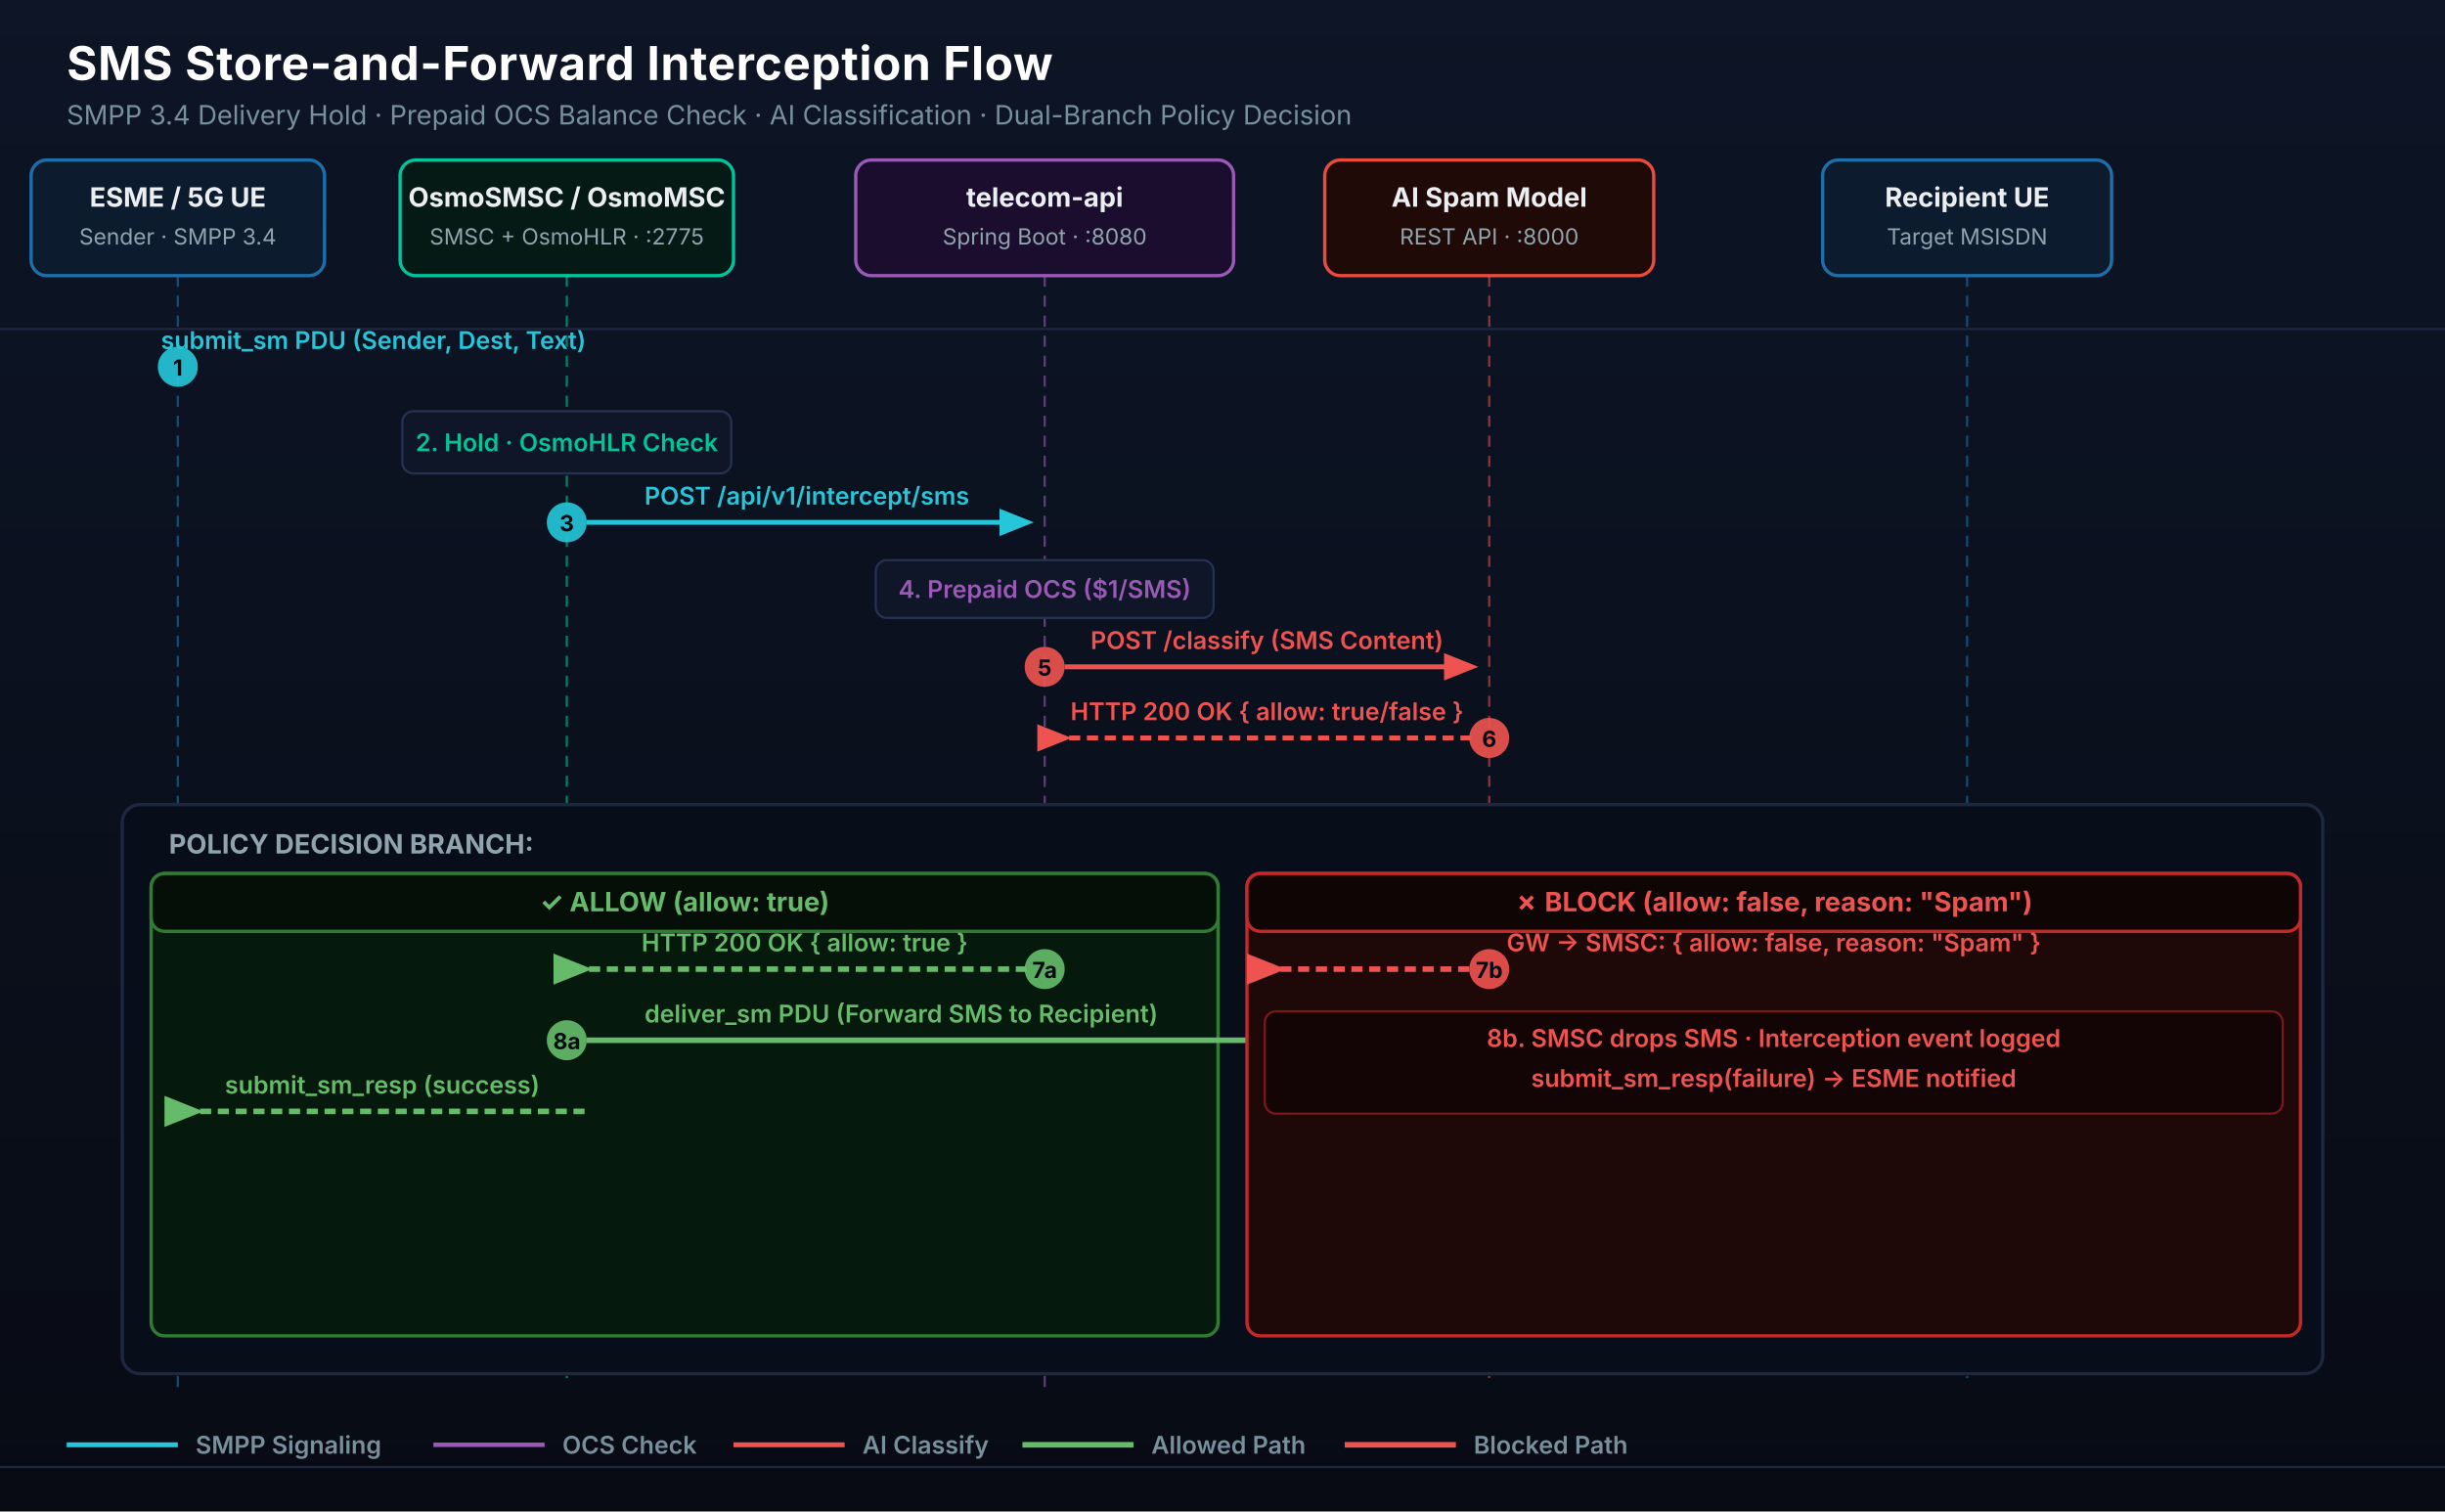
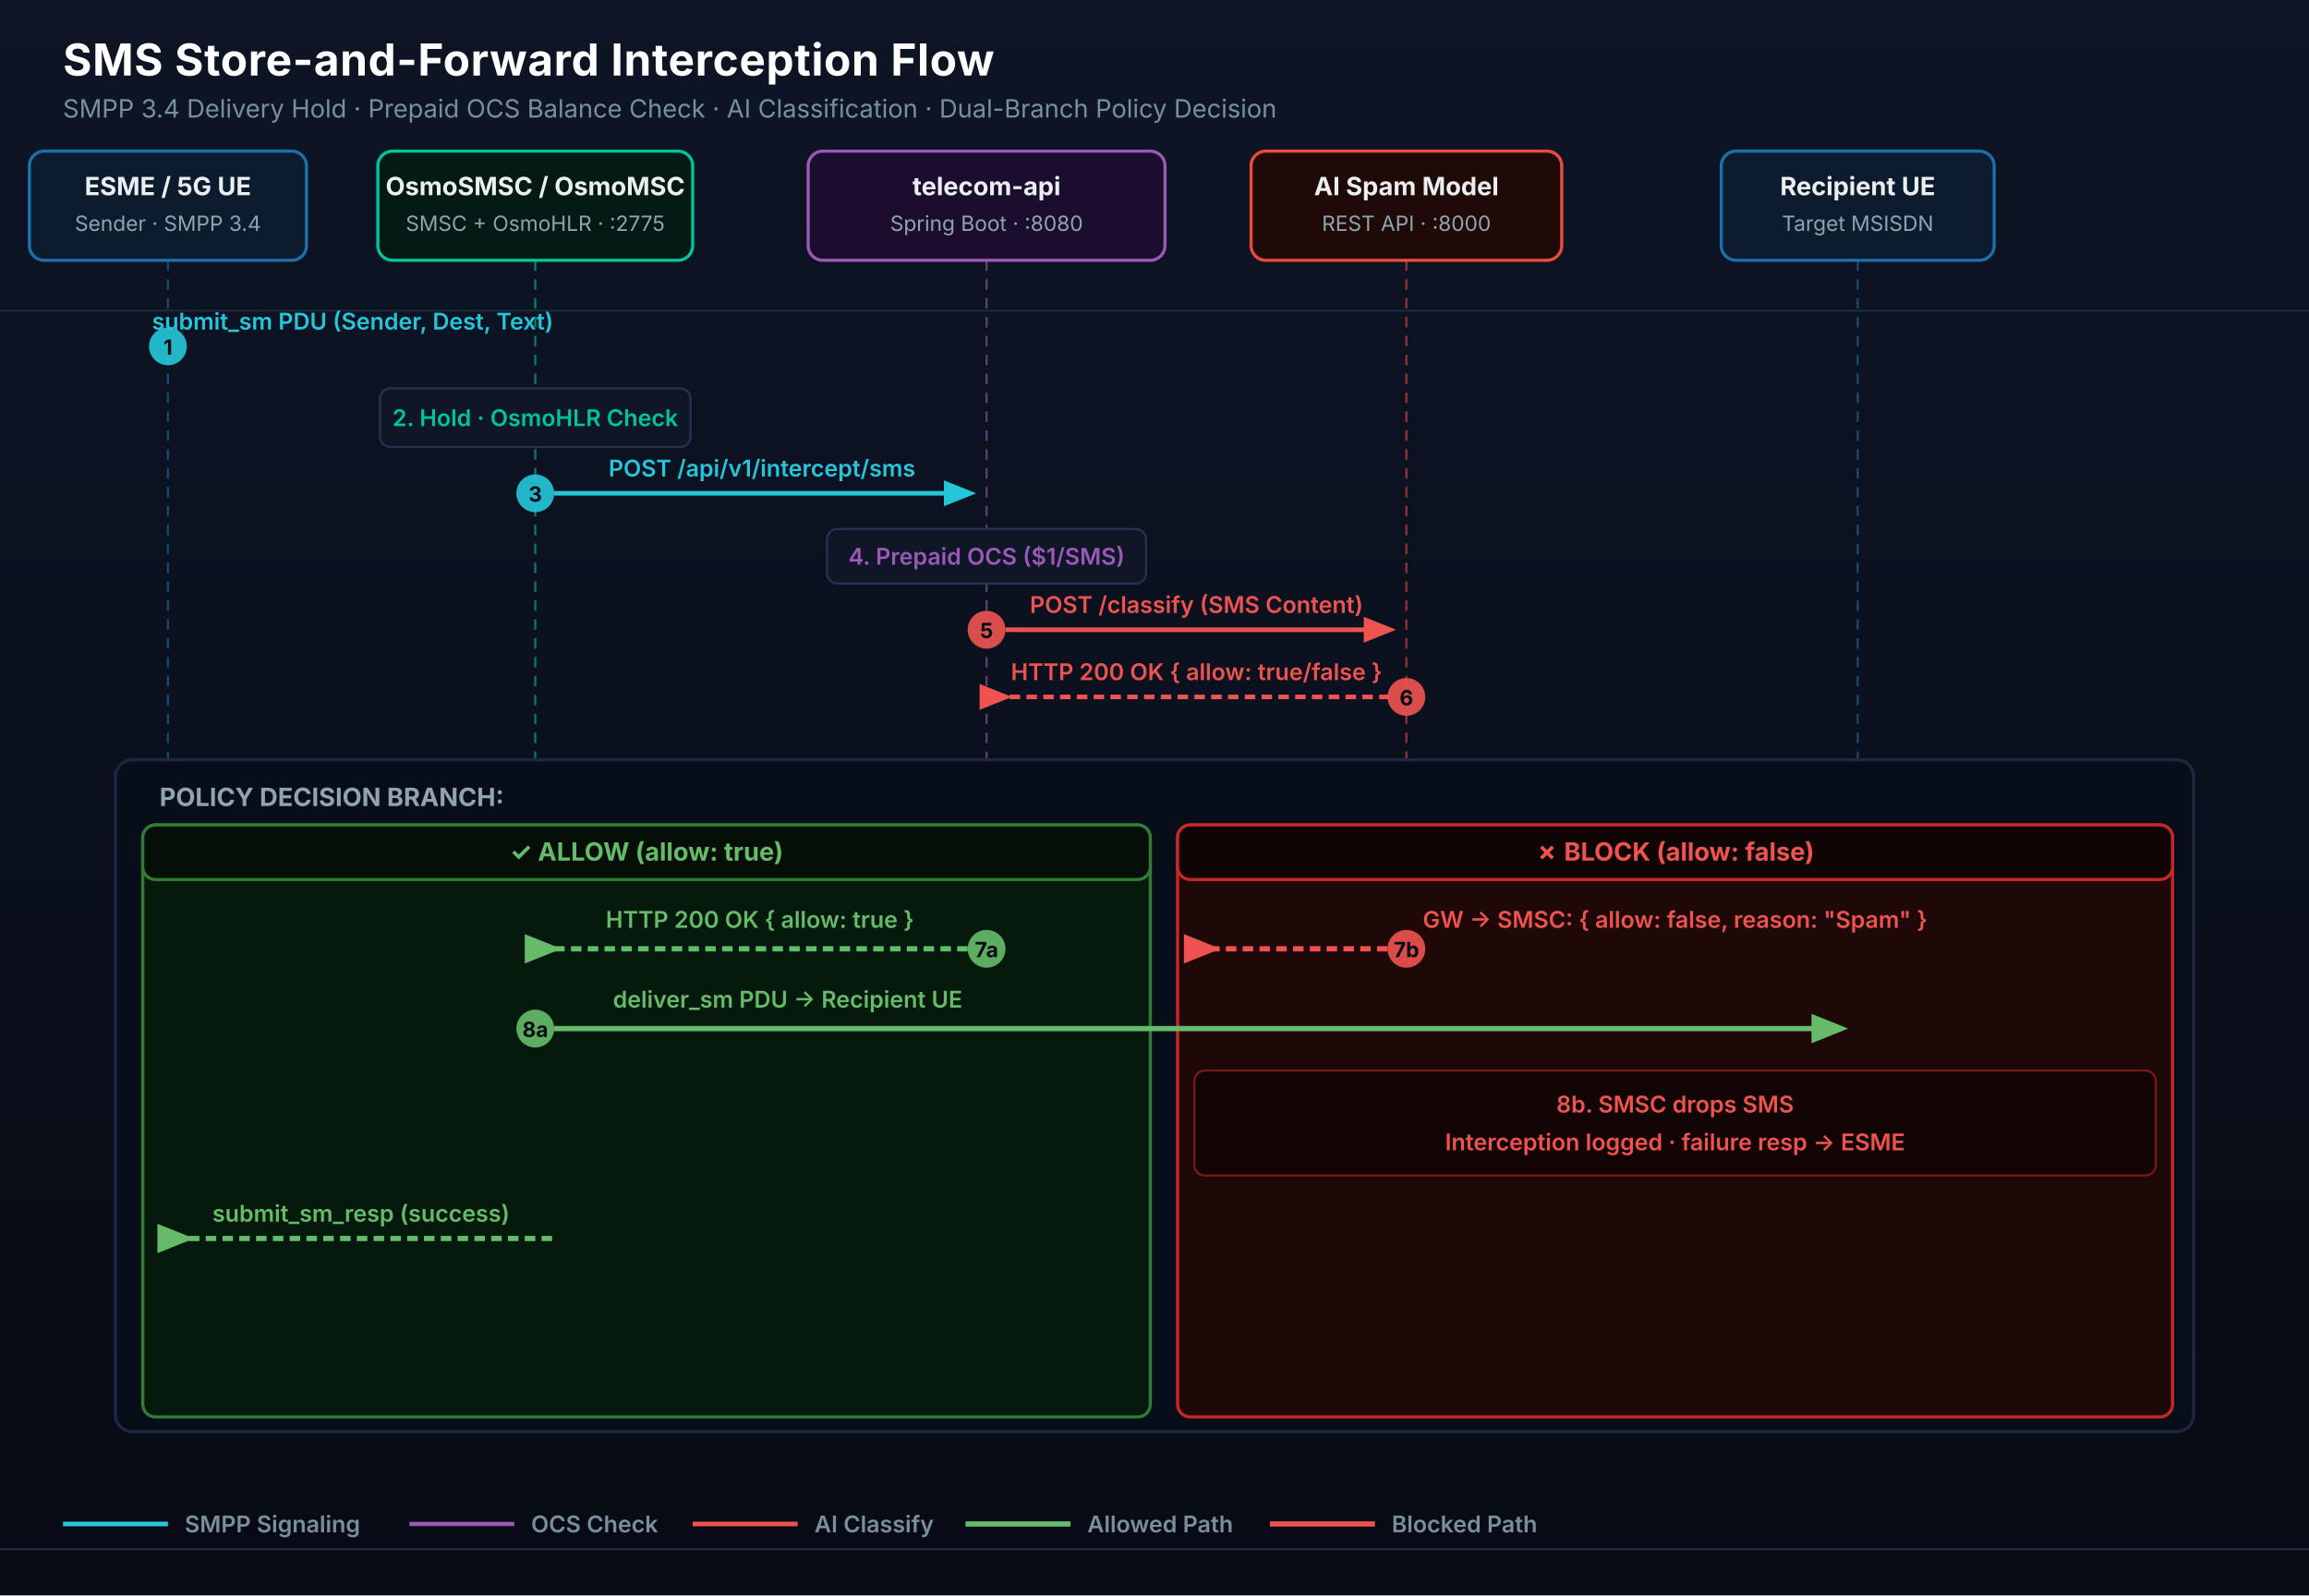
- <svg xmlns="http://www.w3.org/2000/svg" viewBox="0 0 1100 680" width="100%" height="100%">
+ <svg xmlns="http://www.w3.org/2000/svg" viewBox="0 0 1100 760" width="100%" height="100%">
  <defs>
    <style>
      .bg { fill: #080b14; }
      .panel-client { fill: #0d1b2e; stroke: #1e6fa8; stroke-width: 1.5; }
      .panel-core   { fill: #051a14; stroke: #00c49a; stroke-width: 1.5; }
      .panel-gw     { fill: #1a0d2e; stroke: #9b59b6; stroke-width: 1.5; }
      .panel-ai     { fill: #1f0a08; stroke: #e74c3c; stroke-width: 1.5; }

      .badge-num { font-family: Inter, system-ui, sans-serif; font-size: 10px; font-weight: 700; fill: #080b14; }
      .title-main { font-family: Inter, system-ui, sans-serif; font-size: 21px; font-weight: 700; fill: #ffffff; letter-spacing: 0.3px; }
      .title-sub  { font-family: Inter, system-ui, sans-serif; font-size: 12px; fill: #78909c; }
      .node-name  { font-family: Inter, system-ui, sans-serif; font-size: 12px; font-weight: 700; fill: #eceff1; }
      .node-sub   { font-family: Inter, system-ui, sans-serif; font-size: 10px; fill: #90a4ae; }
      .lbl        { font-family: Inter, system-ui, sans-serif; font-size: 11px; font-weight: 600; }
      .branch-lbl { font-family: Inter, system-ui, sans-serif; font-size: 12px; font-weight: 700; }

      .lifeline-client { stroke: #1e6fa8; stroke-width: 1; stroke-dasharray: 5,4; opacity: 0.6; }
      .lifeline-core   { stroke: #00c49a; stroke-width: 1; stroke-dasharray: 5,4; opacity: 0.6; }
      .lifeline-gw     { stroke: #9b59b6; stroke-width: 1; stroke-dasharray: 5,4; opacity: 0.6; }
      .lifeline-ai     { stroke: #e74c3c; stroke-width: 1; stroke-dasharray: 5,4; opacity: 0.6; }

      .arrow-smpp  { stroke: #26c6da; stroke-width: 2.2; fill: none; }
      .arrow-ocs   { stroke: #9b59b6; stroke-width: 2;   fill: none; }
      .arrow-ai    { stroke: #ef5350; stroke-width: 2.2; fill: none; }
      .arrow-allow { stroke: #66bb6a; stroke-width: 2.5; fill: none; }
      .arrow-block { stroke: #ef5350; stroke-width: 2.5; fill: none; }
      .arrow-resp  { stroke-dasharray: 5,3; }

      .divider { stroke: #1e2740; stroke-width: 1; }
      .branch-allow { fill: #051a0d; stroke: #2e7d32; stroke-width: 1.5; }
      .branch-block { fill: #1f0808; stroke: #c62828; stroke-width: 1.5; }
      .branch-label-allow { fill: #060f07; stroke: #2e7d32; stroke-width: 1.5; }
      .branch-label-block { fill: #0f0505; stroke: #c62828; stroke-width: 1.5; }
      .note-box { fill: #0e1627; stroke: #263252; stroke-width: 1; }
    </style>
    <marker id="h-smpp" viewBox="0 0 10 8" refX="8" refY="4" markerWidth="7" markerHeight="7" orient="auto">
      <path d="M 0 0 L 10 4 L 0 8 z" fill="#26c6da" />
    </marker>
    <marker id="h-smpp-l" viewBox="0 0 10 8" refX="2" refY="4" markerWidth="7" markerHeight="7" orient="auto-start-reverse">
      <path d="M 10 0 L 0 4 L 10 8 z" fill="#26c6da" />
    </marker>
    <marker id="h-ocs" viewBox="0 0 10 8" refX="8" refY="4" markerWidth="7" markerHeight="7" orient="auto">
      <path d="M 0 0 L 10 4 L 0 8 z" fill="#9b59b6" />
    </marker>
    <marker id="h-ai" viewBox="0 0 10 8" refX="8" refY="4" markerWidth="7" markerHeight="7" orient="auto">
      <path d="M 0 0 L 10 4 L 0 8 z" fill="#ef5350" />
    </marker>
    <marker id="h-ai-l" viewBox="0 0 10 8" refX="2" refY="4" markerWidth="7" markerHeight="7" orient="auto-start-reverse">
      <path d="M 10 0 L 0 4 L 10 8 z" fill="#ef5350" />
    </marker>
    <marker id="h-allow" viewBox="0 0 10 8" refX="8" refY="4" markerWidth="7" markerHeight="7" orient="auto">
      <path d="M 0 0 L 10 4 L 0 8 z" fill="#66bb6a" />
    </marker>
    <marker id="h-allow-l" viewBox="0 0 10 8" refX="2" refY="4" markerWidth="7" markerHeight="7" orient="auto-start-reverse">
      <path d="M 10 0 L 0 4 L 10 8 z" fill="#66bb6a" />
    </marker>
    <marker id="h-block" viewBox="0 0 10 8" refX="8" refY="4" markerWidth="7" markerHeight="7" orient="auto">
      <path d="M 0 0 L 10 4 L 0 8 z" fill="#ef5350" />
    </marker>
    <marker id="h-block-l" viewBox="0 0 10 8" refX="2" refY="4" markerWidth="7" markerHeight="7" orient="auto-start-reverse">
      <path d="M 10 0 L 0 4 L 10 8 z" fill="#ef5350" />
    </marker>
    <linearGradient id="grad-bg" x1="0" y1="0" x2="0" y2="1">
      <stop offset="0%" stop-color="#0d1526" />
      <stop offset="100%" stop-color="#080b14" />
    </linearGradient>
    <filter id="glow-teal">
      <feGaussianBlur stdDeviation="2.5" result="blur" />
      <feMerge>
        <feMergeNode in="blur" />
        <feMergeNode in="SourceGraphic" />
      </feMerge>
    </filter>
  </defs>
-   <rect width="1100" height="680" fill="url(#grad-bg)" />
+   <rect width="1100" height="760" fill="url(#grad-bg)" />
  <line x1="0" y1="148" x2="1100" y2="148" class="divider" />
-   <line x1="0" y1="660" x2="1100" y2="660" class="divider" />
+   <line x1="0" y1="738" x2="1100" y2="738" class="divider" />
  <text x="30" y="36" class="title-main">SMS Store-and-Forward Interception Flow</text>
  <text x="30" y="56" class="title-sub">SMPP 3.4 Delivery Hold · Prepaid OCS Balance Check · AI Classification · Dual-Branch Policy Decision</text>
  <rect x="14" y="72" width="132" height="52" rx="7" class="panel-client" />
  <text x="80" y="93" text-anchor="middle" class="node-name">ESME / 5G UE</text>
  <text x="80" y="110" text-anchor="middle" class="node-sub">Sender · SMPP 3.4</text>
  <line x1="80" y1="124" x2="80" y2="625" class="lifeline-client" />
  <rect x="180" y="72" width="150" height="52" rx="7" class="panel-core" />
  <text x="255" y="93" text-anchor="middle" class="node-name">OsmoSMSC / OsmoMSC</text>
  <text x="255" y="110" text-anchor="middle" class="node-sub">SMSC + OsmoHLR · :2775</text>
  <line x1="255" y1="124" x2="255" y2="620" class="lifeline-core" />
  <rect x="385" y="72" width="170" height="52" rx="7" class="panel-gw" />
  <text x="470" y="93" text-anchor="middle" class="node-name">telecom-api</text>
  <text x="470" y="110" text-anchor="middle" class="node-sub">Spring Boot · :8080</text>
  <line x1="470" y1="124" x2="470" y2="625" class="lifeline-gw" />
  <rect x="596" y="72" width="148" height="52" rx="7" class="panel-ai" />
  <text x="670" y="93" text-anchor="middle" class="node-name">AI Spam Model</text>
  <text x="670" y="110" text-anchor="middle" class="node-sub">REST API · :8000</text>
  <line x1="670" y1="124" x2="670" y2="620" class="lifeline-ai" />
  <rect x="820" y="72" width="130" height="52" rx="7" class="panel-client" />
  <text x="885" y="93" text-anchor="middle" class="node-name">Recipient UE</text>
  <text x="885" y="110" text-anchor="middle" class="node-sub">Target MSISDN</text>
  <line x1="885" y1="124" x2="885" y2="620" class="lifeline-client" />
  <circle cx="80" cy="165" r="9" fill="#26c6da" opacity="0.9" />
  <text x="80" y="169" text-anchor="middle" class="badge-num">1</text>
  <line x1="89" y1="165" x2="247" y2="165" class="arrow-smpp" marker-end="url(#h-smpp)" filter="url(#glow-teal)" />
  <text x="168" y="157" text-anchor="middle" class="lbl" fill="#26c6da">submit_sm PDU (Sender, Dest, Text)</text>
  <rect x="181" y="185" width="148" height="28" rx="5" class="note-box" stroke="#00c49a" />
  <text x="255" y="203" text-anchor="middle" class="lbl" fill="#00c49a">2. Hold · OsmoHLR Check</text>
  <circle cx="255" cy="235" r="9" fill="#26c6da" opacity="0.9" />
  <text x="255" y="239" text-anchor="middle" class="badge-num">3</text>
  <line x1="264" y1="235" x2="462" y2="235" class="arrow-smpp" marker-end="url(#h-smpp)" />
  <text x="363" y="227" text-anchor="middle" class="lbl" fill="#26c6da">POST /api/v1/intercept/sms</text>
  <rect x="394" y="252" width="152" height="26" rx="5" class="note-box" stroke="#9b59b6" />
  <text x="470" y="269" text-anchor="middle" class="lbl" fill="#9b59b6">4. Prepaid OCS ($1/SMS)</text>
  <circle cx="470" cy="300" r="9" fill="#ef5350" opacity="0.9" />
  <text x="470" y="304" text-anchor="middle" class="badge-num">5</text>
  <line x1="479" y1="300" x2="662" y2="300" class="arrow-ai" marker-end="url(#h-ai)" />
  <text x="570" y="292" text-anchor="middle" class="lbl" fill="#ef5350">POST /classify (SMS Content)</text>
  <circle cx="670" cy="332" r="9" fill="#ef5350" opacity="0.9" />
  <text x="670" y="336" text-anchor="middle" class="badge-num">6</text>
  <line x1="662" y1="332" x2="479" y2="332" class="arrow-ai arrow-resp" stroke-dasharray="5,3" marker-end="url(#h-ai-l)" />
  <text x="570" y="324" text-anchor="middle" class="lbl" fill="#ef5350">HTTP 200 OK { allow: true/false }</text>
-   <rect x="55" y="362" width="990" height="256" rx="8" fill="#080d1a" stroke="#1e2740" stroke-width="1.5" />
+   <rect x="55" y="362" width="990" height="320" rx="8" fill="#080d1a" stroke="#1e2740" stroke-width="1.5" />
  <text x="76" y="384" class="branch-lbl" fill="#90a4ae">POLICY DECISION BRANCH:</text>
-   <rect x="68" y="393" width="480" height="208" rx="6" class="branch-allow" />
+   <rect x="68" y="393" width="480" height="282" rx="6" class="branch-allow" />
  <rect x="68" y="393" width="480" height="26" rx="6" class="branch-label-allow" />
  <text x="308" y="410" text-anchor="middle" class="branch-lbl" fill="#66bb6a">✓ ALLOW  (allow: true)</text>
-   <circle cx="470" cy="436" r="9" fill="#66bb6a" opacity="0.9" />
-   <text x="470" y="440" text-anchor="middle" class="badge-num" fill="#000">7a</text>
-   <line x1="462" y1="436" x2="263" y2="436" class="arrow-allow arrow-resp" stroke-dasharray="5,3" marker-end="url(#h-allow-l)" />
-   <text x="362" y="428" text-anchor="middle" class="lbl" fill="#66bb6a">HTTP 200 OK { allow: true }</text>
-   <circle cx="255" cy="468" r="9" fill="#66bb6a" opacity="0.9" />
-   <text x="255" y="472" text-anchor="middle" class="badge-num" fill="#000">8a</text>
-   <line x1="264" y1="468" x2="877" y2="468" class="arrow-allow" marker-end="url(#h-allow)" />
-   <text x="290" y="460" class="lbl" fill="#66bb6a">deliver_sm PDU (Forward SMS to Recipient)</text>
-   <line x1="263" y1="500" x2="88" y2="500" class="arrow-allow arrow-resp" stroke-dasharray="5,3" marker-end="url(#h-allow-l)" />
-   <text x="172" y="492" text-anchor="middle" class="lbl" fill="#66bb6a">submit_sm_resp (success)</text>
-   <rect x="561" y="393" width="474" height="208" rx="6" class="branch-block" />
+   <rect x="561" y="393" width="474" height="282" rx="6" class="branch-block" />
  <rect x="561" y="393" width="474" height="26" rx="6" class="branch-label-block" />
-   <text x="798" y="410" text-anchor="middle" class="branch-lbl" fill="#ef5350">✗ BLOCK  (allow: false, reason: "Spam")</text>
-   <circle cx="670" cy="436" r="9" fill="#ef5350" opacity="0.9" />
-   <text x="670" y="440" text-anchor="middle" class="badge-num">7b</text>
-   <line x1="661" y1="436" x2="575" y2="436" class="arrow-block arrow-resp" stroke-dasharray="5,3" marker-end="url(#h-block-l)" />
-   <text x="798" y="428" text-anchor="middle" class="lbl" fill="#ef5350">GW → SMSC: { allow: false, reason: "Spam" }</text>
-   <rect x="569" y="455" width="458" height="46" rx="5" fill="#130505" stroke="#7b1818" stroke-width="1" />
-   <text x="798" y="471" text-anchor="middle" class="lbl" fill="#ef5350">8b. SMSC drops SMS · Interception event logged</text>
-   <text x="798" y="489" text-anchor="middle" class="lbl" fill="#ef5350">submit_sm_resp(failure) → ESME notified</text>
-   <line x1="30" y1="650" x2="80" y2="650" stroke="#26c6da" stroke-width="2.2" />
-   <text x="88" y="654" class="lbl" fill="#78909c" font-size="10">SMPP Signaling</text>
-   <line x1="195" y1="650" x2="245" y2="650" stroke="#9b59b6" stroke-width="2" />
-   <text x="253" y="654" class="lbl" fill="#78909c" font-size="10">OCS Check</text>
-   <line x1="330" y1="650" x2="380" y2="650" stroke="#ef5350" stroke-width="2.2" />
-   <text x="388" y="654" class="lbl" fill="#78909c" font-size="10">AI Classify</text>
-   <line x1="460" y1="650" x2="510" y2="650" stroke="#66bb6a" stroke-width="2.5" />
-   <text x="518" y="654" class="lbl" fill="#78909c" font-size="10">Allowed Path</text>
-   <line x1="605" y1="650" x2="655" y2="650" stroke="#ef5350" stroke-width="2.5" />
-   <text x="663" y="654" class="lbl" fill="#78909c" font-size="10">Blocked Path</text>
+   <text x="798" y="410" text-anchor="middle" class="branch-lbl" fill="#ef5350">✗ BLOCK  (allow: false)</text>
+   <text x="362" y="442" text-anchor="middle" class="lbl" fill="#66bb6a">HTTP 200 OK { allow: true }</text>
+   <circle cx="470" cy="452" r="9" fill="#66bb6a" opacity="0.9" />
+   <text x="470" y="456" text-anchor="middle" class="badge-num" fill="#000">7a</text>
+   <line x1="461" y1="452" x2="264" y2="452" class="arrow-allow arrow-resp" stroke-dasharray="5,3" marker-end="url(#h-allow-l)" />
+   <text x="798" y="442" text-anchor="middle" class="lbl" fill="#ef5350">GW → SMSC: { allow: false, reason: "Spam" }</text>
+   <circle cx="670" cy="452" r="9" fill="#ef5350" opacity="0.9" />
+   <text x="670" y="456" text-anchor="middle" class="badge-num">7b</text>
+   <line x1="661" y1="452" x2="578" y2="452" class="arrow-block arrow-resp" stroke-dasharray="5,3" marker-end="url(#h-block-l)" />
+   <text x="292" y="480" class="lbl" fill="#66bb6a">deliver_sm PDU → Recipient UE</text>
+   <circle cx="255" cy="490" r="9" fill="#66bb6a" opacity="0.9" />
+   <text x="255" y="494" text-anchor="middle" class="badge-num" fill="#000">8a</text>
+   <line x1="264" y1="490" x2="877" y2="490" class="arrow-allow" marker-end="url(#h-allow)" />
+   <rect x="569" y="510" width="458" height="50" rx="5" fill="#130505" stroke="#7b1818" stroke-width="1" />
+   <text x="798" y="530" text-anchor="middle" class="lbl" fill="#ef5350">8b. SMSC drops SMS</text>
+   <text x="798" y="548" text-anchor="middle" class="lbl" fill="#ef5350">Interception logged · failure resp → ESME</text>
+   <text x="172" y="582" text-anchor="middle" class="lbl" fill="#66bb6a">submit_sm_resp (success)</text>
+   <line x1="263" y1="590" x2="89" y2="590" class="arrow-allow arrow-resp" stroke-dasharray="5,3" marker-end="url(#h-allow-l)" />
+   <line x1="30" y1="726" x2="80" y2="726" stroke="#26c6da" stroke-width="2.2" />
+   <text x="88" y="730" class="lbl" fill="#78909c" font-size="10">SMPP Signaling</text>
+   <line x1="195" y1="726" x2="245" y2="726" stroke="#9b59b6" stroke-width="2" />
+   <text x="253" y="730" class="lbl" fill="#78909c" font-size="10">OCS Check</text>
+   <line x1="330" y1="726" x2="380" y2="726" stroke="#ef5350" stroke-width="2.2" />
+   <text x="388" y="730" class="lbl" fill="#78909c" font-size="10">AI Classify</text>
+   <line x1="460" y1="726" x2="510" y2="726" stroke="#66bb6a" stroke-width="2.5" />
+   <text x="518" y="730" class="lbl" fill="#78909c" font-size="10">Allowed Path</text>
+   <line x1="605" y1="726" x2="655" y2="726" stroke="#ef5350" stroke-width="2.5" />
+   <text x="663" y="730" class="lbl" fill="#78909c" font-size="10">Blocked Path</text>
</svg>
